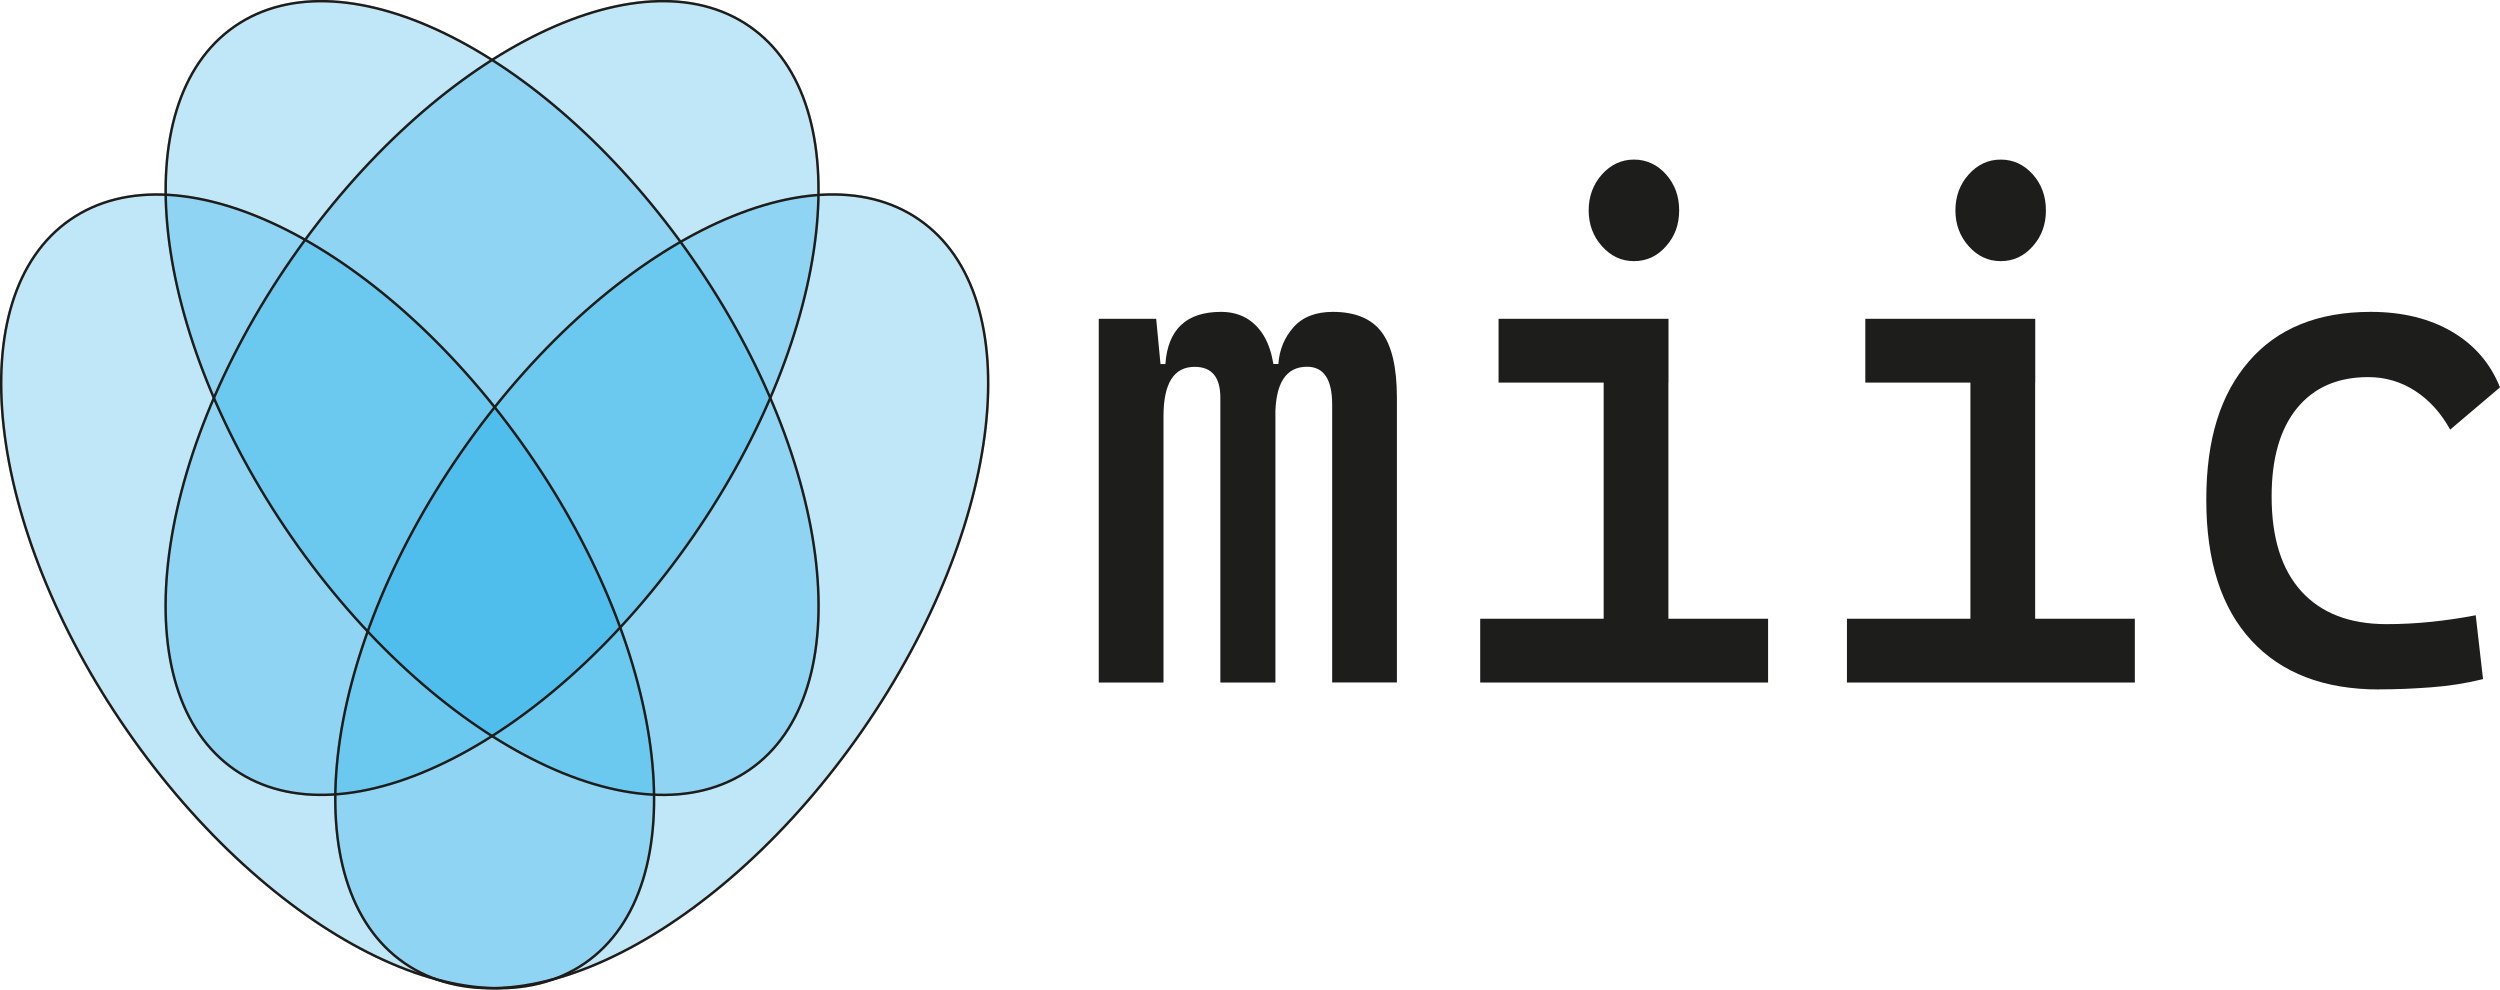
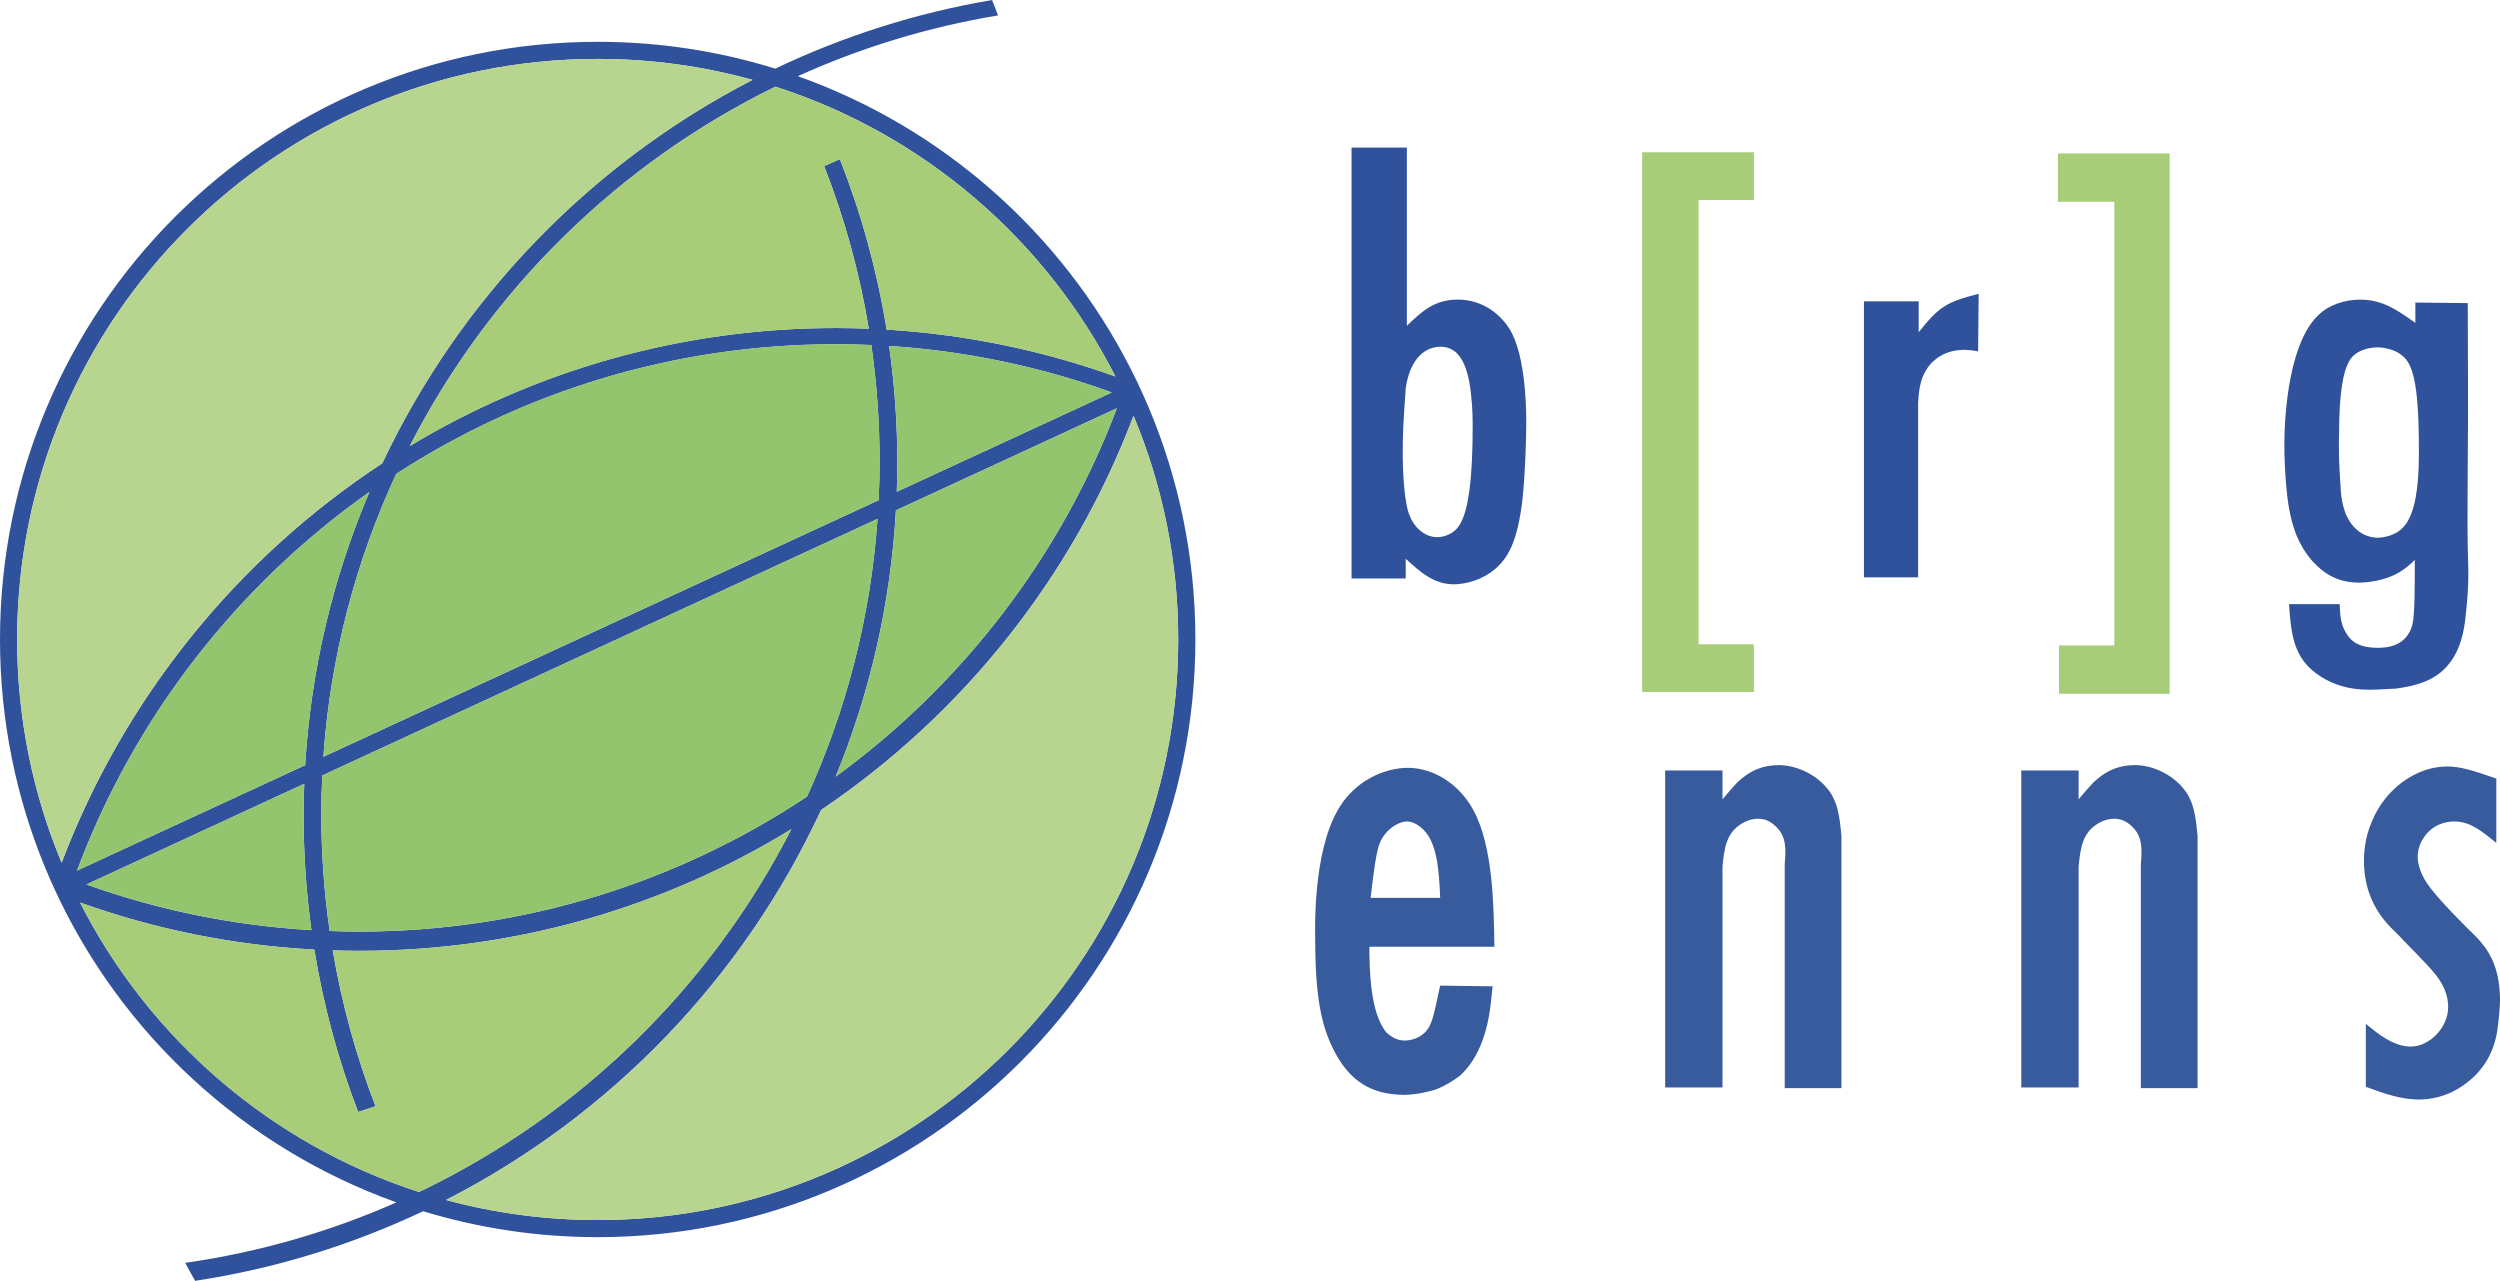
- <svg xmlns="http://www.w3.org/2000/svg" id="Ebene_2" data-name="Ebene 2" viewBox="0 0 253.31 100.25">
+ <svg xmlns="http://www.w3.org/2000/svg" id="Ebene_2" data-name="Ebene 2" viewBox="0 0 996.08 510.34">
  <defs>
    <style>
      .cls-1 {
-         fill: none;
+         fill: #b8d590;
      }

-       .cls-1, .cls-2 {
-         stroke: #1d1d1b;
-         stroke-miterlimit: 10;
-         stroke-width: .25px;
+       .cls-1, .cls-2, .cls-3, .cls-4, .cls-5 {
+         stroke-width: 0px;
      }

      .cls-2 {
-         fill: #009fe3;
-         opacity: .25;
+         fill: #a7cd79;
      }

      .cls-3 {
-         fill: #1d1d1b;
-         stroke-width: 0px;
+         fill: #92c56e;
+       }
+ 
+       .cls-4 {
+         fill: #385b9e;
+       }
+ 
+       .cls-5 {
+         fill: #30529c;
      }
    </style>
  </defs>
-   <g id="Ebene_1-2" data-name="Ebene 1">
-     <g>
-       <g>
-         <path class="cls-3" d="m111.33,69.16v-36.86h5.82l.74,7.79v29.07h-6.56Zm12.32,0v-28.86c0-2.09-.87-3.13-2.6-3.13-2.11,0-3.16,1.67-3.16,5.01l-1.92-5.29h2.11c.25-3.52,2.13-5.29,5.64-5.29,1.71,0,3.06.66,4.04,1.98s1.47,3.33,1.47,6.02v29.56h-5.57Zm11.33,0v-28.17c0-2.55-.85-3.83-2.54-3.83-2.15,0-3.22,1.67-3.22,5.01l-2.23-5.29h2.54c.1-1.44.61-2.68,1.53-3.72.92-1.04,2.25-1.56,3.98-1.56,2.27,0,3.92.68,4.95,2.05,1.03,1.37,1.55,3.58,1.55,6.64v28.86h-6.56Z" />
-         <path class="cls-3" d="m149.98,69.16v-6.47h13.13v6.47h-13.13Zm1.86-30.39v-6.47h17.22v6.47h-17.22Zm13.72-12.31c-1.26,0-2.34-.5-3.24-1.51s-1.35-2.22-1.35-3.63.45-2.65,1.35-3.65c.9-1,1.98-1.5,3.24-1.5s2.36.5,3.25,1.5c.89,1,1.33,2.21,1.33,3.65s-.44,2.63-1.33,3.63c-.89,1.01-1.97,1.51-3.25,1.51Zm-3.07,42.7v-34.77h6.56v34.77h-6.56Zm5.95,0v-6.47h10.71v6.47h-10.71Z" />
-         <path class="cls-3" d="m187.14,69.16v-6.47h13.13v6.47h-13.13Zm1.86-30.39v-6.47h17.22v6.47h-17.22Zm13.72-12.31c-1.26,0-2.34-.5-3.24-1.51s-1.35-2.22-1.35-3.63.45-2.65,1.35-3.65c.9-1,1.98-1.5,3.24-1.5s2.36.5,3.25,1.5c.89,1,1.33,2.21,1.33,3.65s-.44,2.63-1.33,3.63c-.89,1.01-1.97,1.51-3.25,1.51Zm-3.07,42.7v-34.77h6.56v34.77h-6.56Zm5.95,0v-6.47h10.71v6.47h-10.71Z" />
-         <path class="cls-3" d="m241.08,69.86c-5.59,0-9.91-1.65-12.96-4.96-3.05-3.3-4.57-8.05-4.57-14.24s1.44-10.71,4.32-14.05,6.99-5.01,12.34-5.01c3.2,0,5.94.67,8.22,2,2.28,1.33,3.91,3.22,4.88,5.65l-5.05,4.28c-.93-1.69-2.12-3-3.56-3.93s-3.02-1.39-4.74-1.39c-3.1,0-5.5,1.05-7.22,3.15-1.71,2.1-2.57,5.08-2.57,8.95,0,4.2,1.01,7.4,3.02,9.61,2.01,2.21,4.89,3.32,8.62,3.32,1.53,0,3.06-.08,4.58-.24,1.53-.16,3.01-.38,4.46-.66l.74,6.47c-1.69.42-3.44.7-5.25.83-1.81.14-3.57.21-5.28.21Z" />
-       </g>
-       <g>
-         <ellipse class="cls-2" cx="49.86" cy="40.33" rx="24.73" ry="45.81" transform="translate(-14.09 35.58) rotate(-34.72)" />
-         <ellipse class="cls-2" cx="49.86" cy="40.33" rx="45.81" ry="24.73" transform="translate(-11.69 58.34) rotate(-55.28)" />
-         <ellipse class="cls-2" cx="33.2" cy="59.92" rx="24.73" ry="45.81" transform="translate(-28.22 29.58) rotate(-34.72)" />
-         <ellipse class="cls-2" cx="67.05" cy="59.92" rx="45.81" ry="24.73" transform="translate(-20.39 80.9) rotate(-55.28)" />
-         <ellipse class="cls-1" cx="49.86" cy="40.33" rx="24.73" ry="45.81" transform="translate(-14.09 35.58) rotate(-34.72)" />
-         <ellipse class="cls-1" cx="49.86" cy="40.33" rx="45.81" ry="24.73" transform="translate(-11.69 58.34) rotate(-55.28)" />
-         <ellipse class="cls-1" cx="33.2" cy="59.92" rx="24.73" ry="45.81" transform="translate(-28.22 29.58) rotate(-34.72)" />
-         <ellipse class="cls-1" cx="67.05" cy="59.92" rx="45.81" ry="24.73" transform="translate(-20.39 80.9) rotate(-55.28)" />
-       </g>
-     </g>
+   <path class="cls-4" d="m587.17,323.02c-5.35-10.15-15.55-17.09-26.24-17.09-3.64,0-10.93.8-18.71,6.41-4.13,3.2-7.05,6.41-9.48,10.95-9.48,16.82-8.75,46.46-8.75,49.13,0,24.03,2.19,35.78,7.53,46.19,6.32,12.28,14.82,17.35,27.46,17.62,6.07,0,11.18-1.6,13.12-2.14,3.4-1.34,7.05-3.47,9.72-5.61,9.96-9.08,11.66-24.56,12.15-28.57.24-2.4.49-4.81.73-6.94l-20.9-.27c-2.43,10.68-2.92,16.55-7.05,19.49-2.67,2.14-6.07,2.4-7.05,2.4-3.89,0-6.32-2.4-7.29-3.2-6.56-7.74-6.8-25.63-6.8-34.18h49.81c-.24-15.75-.49-39.78-8.26-54.2Zm-41.06,34.71c1.21-10.41,2.19-18.69,3.89-22.43,1.94-4.27,6.32-7.74,10.45-8.01,3.64,0,7.53,3.2,9.48,7.21,2.43,4.81,3.4,11.21,3.89,23.23h-27.7Zm162.54-52.87c-8.99,0-13.85,4.54-16.52,6.94-1.94,2.14-3.89,4.27-5.83,6.67v-11.48h-22.84v126.29h22.84v-88.11c.73-7.21,1.46-13.35,7.78-17.09,2.67-1.6,5.1-1.87,6.32-1.87,2.92,0,5.1,1.07,7.29,3.2,4.13,4,3.89,9.08,3.4,14.95v89.18h22.6v-100.39c-.73-8.01-1.46-14.69-6.56-20.03-4.62-5.07-11.91-8.28-18.47-8.28Zm141.89,0c-8.99,0-13.85,4.54-16.52,6.94-1.94,2.14-3.89,4.27-5.83,6.67v-11.48h-22.84v126.29h22.84v-88.11c.73-7.21,1.46-13.35,7.78-17.09,2.67-1.6,5.1-1.87,6.32-1.87,2.92,0,5.1,1.07,7.29,3.2,4.13,4,3.89,9.08,3.4,14.95v89.18h22.6v-100.39c-.73-8.01-1.46-14.69-6.56-20.03-4.62-5.07-11.91-8.28-18.47-8.28Zm138.98,71.82c-2.19-2.94-4.13-4.54-6.8-7.21-8.26-8.28-14.34-14.95-16.77-19.22-2.19-4-2.67-6.94-2.67-8.81,0-3.2,1.21-5.87,1.94-6.94,3.89-6.67,10.45-7.21,12.63-7.21,6.56,0,11.42,4.27,16.76,8.54v-25.63c-9.96-3.47-14.58-4.81-19.68-4.81-12.15,0-24.54,8.81-29.89,21.89-2.92,6.67-3.16,12.82-3.16,15.75,0,12.28,5.1,19.76,7.78,23.23,1.94,2.4,4.13,4.54,6.32,6.67,2.91,3.2,6.07,6.14,8.99,9.35,4.86,5.07,10.45,10.68,10.45,18.96s-7.53,15.75-14.82,15.75c-6.8,0-12.88-4.81-17.98-9.08v25.1c2.67.8,11.91,5.07,21.14,5.07,3.4,0,11.42-.53,19.44-6.94,9.96-7.74,11.66-18.16,12.15-23.23,0-.27.73-5.87.73-9.35,0-11.75-3.64-18.16-6.56-21.89Z" />
+   <g>
+     <path class="cls-2" d="m654.27,275.73h44.54v-19.02h-22.04V79.69h22.04v-19.02h-44.54v215.06Zm165.65-214.6v19.26h22.5v176.78h-22.04v19.26h44.08V61.13h-44.54Z" />
+     <path class="cls-5" d="m580.96,119.36c-9.28,0-14.15,4.41-20.42,10.44V58.81h-22.04v171.68h21.58v-7.89c6.03,5.57,11.37,10.21,19.26,10.21,3.94,0,14.85-1.62,21.11-11.6,2.55-4.18,4.64-10.21,6.03-21.11,1.39-12.3,1.62-28.07,1.62-30.86,0-.93.46-24.13-5.57-36.19-3.94-7.89-12.06-13.69-21.58-13.69Zm-.46,91.18c-1.86,2.09-4.87,3.48-7.89,3.48-5.34,0-9.51-4.41-11.14-9.05-1.62-3.94-2.78-15.08-2.55-27.61,0-8.82,1.16-21.34,1.16-22.74,1.86-12.3,8.12-16.47,13.92-16.47,6.5,0,10.67,5.57,12.06,18.56.7,5.8.7,10.9.7,12.99,0,19.49-1.39,35.5-6.26,40.83Zm183.97-78.18v-12.3h-21.81v109.97h21.58v-69.37c.23-4.87.7-6.96,1.39-9.28.93-2.78,2.55-5.57,4.64-7.42,6.73-6.26,15.54-4.41,17.87-3.94l.23-22.97c-12.76,3.25-15.78,5.1-23.9,15.31Zm218.77,86.54c-.23-12.06,0-24.13,0-36.19.23-20.65,0-41.3,0-61.94l-20.88-.23v8.12c-7.19-5.1-12.99-9.28-22.04-9.28-6.03,0-12.53,2.09-16.7,6.26-11.14,10.67-13.46,37.35-13.46,51.74,0,10.9,1.16,21.58,1.86,25.06,1.39,7.89,3.71,14.62,9.28,21.11,5.34,5.8,10.9,8.58,18.79,8.58,2.09,0,10.44-.46,16.7-4.64,2.55-1.62,4.64-3.71,5.34-4.41,0,11.14,0,21.81-.93,25.75-2.32,8.82-10.44,9.28-13.69,9.28-7.66,0-10.67-2.55-12.53-5.57-2.55-3.94-2.55-7.42-2.78-11.83h-20.18c.93,13.69,2.09,23.2,14.85,30.16,3.25,1.62,8.35,3.94,16.94,3.94,4.41,0,9.74-.46,10.9-.46,8.35-1.16,16.01-3.25,21.34-10.21,4.64-6.03,5.57-13.22,6.03-16.01,1.86-15.31,1.39-20.88,1.16-29.23Zm-24.59-10.21c-3.25,4.64-8.35,5.34-10.9,5.57-6.96,0-10.44-4.64-11.83-6.96-2.78-4.64-3.25-9.98-3.48-15.31-.46-6.5-.7-13.22-.46-19.72,0-14.38,1.39-25.75,5.1-29.93,3.02-3.48,8.35-3.94,9.98-3.94,2.09,0,8.82.46,12.3,5.8,3.71,5.8,4.41,19.49,4.41,36.42,0,13.92-1.62,22.97-5.1,28.07Z" />
+   </g>
+   <g>
+     <path class="cls-5" d="m457.51,161.96c-.64-1.51-1.3-3.01-1.97-4.5-.26-.57-.52-1.14-.78-1.71-.45-.97-.9-1.94-1.35-2.9-.31-.65-.61-1.3-.93-1.94-.65-1.34-1.31-2.67-1.99-4h0c-27.48-53.98-74.93-96.07-132.63-116.56,25.06-11.33,51.82-19.57,79.81-24.2-.72-1.87-1.59-4.12-2.4-6.14-30.41,5.15-59.4,14.47-86.38,27.34-22.35-6.95-46.12-10.69-70.76-10.69C106.62,16.65,0,123.27,0,254.79c0,32.33,6.46,63.15,18.13,91.26h0s0,0,0,0c.51,1.23,1.03,2.45,1.56,3.66.11.26.23.53.35.79.53,1.2,1.06,2.41,1.61,3.6.01.02.02.05.03.07,26.63,57.9,75.8,103.27,136.27,124.9-26.4,11.65-54.64,19.87-84.18,24.09l3.95,7.17c32.04-4.87,62.56-14.35,90.87-27.74,22,6.71,45.35,10.33,69.55,10.33,131.52,0,238.14-106.62,238.14-238.14,0-32.93-6.69-64.3-18.77-92.83Zm-107.05,21.8c0,5.2-.13,10.37-.37,15.52l-221.25,102.25c2.81-40.03,12.94-78.04,29.03-112.72,50.45-32.67,110.59-51.65,175.17-51.65,4.73,0,9.44.1,14.12.31,2.17,15.12,3.3,30.58,3.3,46.31Zm3.8-45.92c30.96,2.01,60.73,8.39,88.7,18.52l-85.66,39.58c.13-3.84.22-7.7.22-11.57,0-15.8-1.12-31.33-3.27-46.53Zm-232.67,167.03l-90.89,42c22.9-61.28,63.9-113.73,116.48-150.85-14.38,33.76-23.27,70.42-25.59,108.85Zm-.37,7.42c-.16,4.25-.26,8.51-.26,12.79,0,15.44,1.07,30.64,3.12,45.52-31.29-1.82-61.38-8.09-89.65-18.2l86.79-40.11Zm6.8,12.18c0-5.19.13-10.36.37-15.49l221.25-102.25c-2.76,39.23-12.54,76.52-28.08,110.63-51.11,33.99-112.46,53.81-178.45,53.81-3.94,0-7.86-.09-11.76-.23-2.19-15.18-3.34-30.69-3.34-46.47Zm228.94-121.12l88.04-40.69c-22.4,59.2-61.71,110.09-112.04,146.77,13.54-33.02,21.88-68.72,24-106.08Zm87.44-53.35c-28.74-10.31-59.33-16.75-91.14-18.68-3.81-23.57-10.11-46.3-18.63-67.91l-6.26,2.77c8.08,20.64,14.09,42.32,17.79,64.78-4.35-.17-8.72-.27-13.12-.27-62.1,0-120.18,17.17-169.77,47.02,31.75-62.06,83-112.48,145.68-143.18,59.03,18.96,107.72,60.98,135.46,115.46ZM238.14,23.48c21.37,0,42.06,2.91,61.7,8.34-64.44,33.21-116.52,87.04-147.52,152.77-57.79,37.94-102.93,93.55-127.76,159.15-11.42-27.38-17.73-57.43-17.73-88.95C6.83,127.05,110.39,23.48,238.14,23.48ZM31.88,359.59c29.41,10.54,60.75,17.02,93.36,18.76,3.64,22.4,9.54,44.05,17.45,64.7l6.93-2.28c-7.66-19.83-13.41-40.61-17.05-62.11,3.51.11,7.02.19,10.55.19,63.1,0,122.05-17.73,172.17-48.48-32.18,62.97-84.43,113.96-148.33,144.56-58.86-19.02-107.4-60.97-135.08-115.33Zm206.25,126.51c-20.91,0-41.17-2.79-60.44-7.99,65.57-33.53,118.44-88.37,149.47-155.39,56.23-37.9,100.14-92.66,124.48-157.05,11.46,27.43,17.8,57.54,17.8,89.12,0,127.75-103.56,231.31-231.31,231.31Z" />
+     <path class="cls-1" d="m451.64,165.67c-24.34,64.39-68.25,119.15-124.48,157.05-31.02,67.02-83.89,121.85-149.47,155.39,19.27,5.2,39.53,7.99,60.44,7.99,127.75,0,231.31-103.56,231.31-231.31,0-31.59-6.34-61.69-17.8-89.12ZM299.84,31.82c-19.64-5.42-40.33-8.34-61.7-8.34C110.39,23.48,6.83,127.05,6.83,254.79c0,31.52,6.32,61.57,17.73,88.95,24.83-65.6,69.97-121.21,127.76-159.15,31-65.73,83.08-119.56,147.52-152.77Z" />
+     <path class="cls-2" d="m353.26,131.33c31.81,1.93,62.4,8.36,91.14,18.68-27.74-54.49-76.43-96.5-135.46-115.46-62.68,30.7-113.93,81.12-145.68,143.18,49.59-29.85,107.68-47.02,169.77-47.02,4.39,0,8.77.1,13.12.27-3.7-22.46-9.71-44.14-17.79-64.78l6.26-2.77c8.53,21.61,14.82,44.35,18.63,67.91Zm-220.69,247.33c3.64,21.5,9.39,42.28,17.05,62.11l-6.93,2.28c-7.91-20.65-13.81-42.29-17.45-64.7-32.6-1.74-63.95-8.22-93.36-18.76,27.68,54.36,76.22,96.32,135.08,115.33,63.89-30.59,116.15-81.59,148.33-144.56-50.11,30.74-109.07,48.48-172.17,48.48-3.53,0-7.05-.08-10.55-.19Z" />
+     <path class="cls-3" d="m357.3,195.94l85.66-39.58c-27.97-10.13-57.74-16.51-88.7-18.52,2.15,15.2,3.27,30.74,3.27,46.53,0,3.87-.09,7.73-.22,11.57Zm-.34,7.41c-2.12,37.37-10.45,73.07-24,106.08,50.33-36.68,89.64-87.57,112.04-146.77l-88.04,40.69Zm-6.87-4.08c.24-5.14.37-10.31.37-15.52,0-15.72-1.13-31.18-3.3-46.31-4.68-.2-9.39-.31-14.12-.31-64.58,0-124.72,18.98-175.17,51.65-16.09,34.68-26.22,72.69-29.03,112.72l221.25-102.25Zm-221.69,109.7c-.24,5.13-.37,10.3-.37,15.49,0,15.78,1.15,31.3,3.34,46.47,3.91.14,7.82.23,11.76.23,65.99,0,127.34-19.82,178.45-53.81,15.54-34.11,25.32-71.4,28.08-110.63l-221.25,102.25Zm-7.17,3.31l-86.79,40.11c28.27,10.11,58.36,16.38,89.65,18.2-2.06-14.88-3.12-30.07-3.12-45.52,0-4.29.1-8.55.26-12.79Zm25.96-116.27c-52.59,37.12-93.58,89.57-116.48,150.85l90.89-42c2.32-38.43,11.21-75.08,25.59-108.85Z" />
  </g>
</svg>
